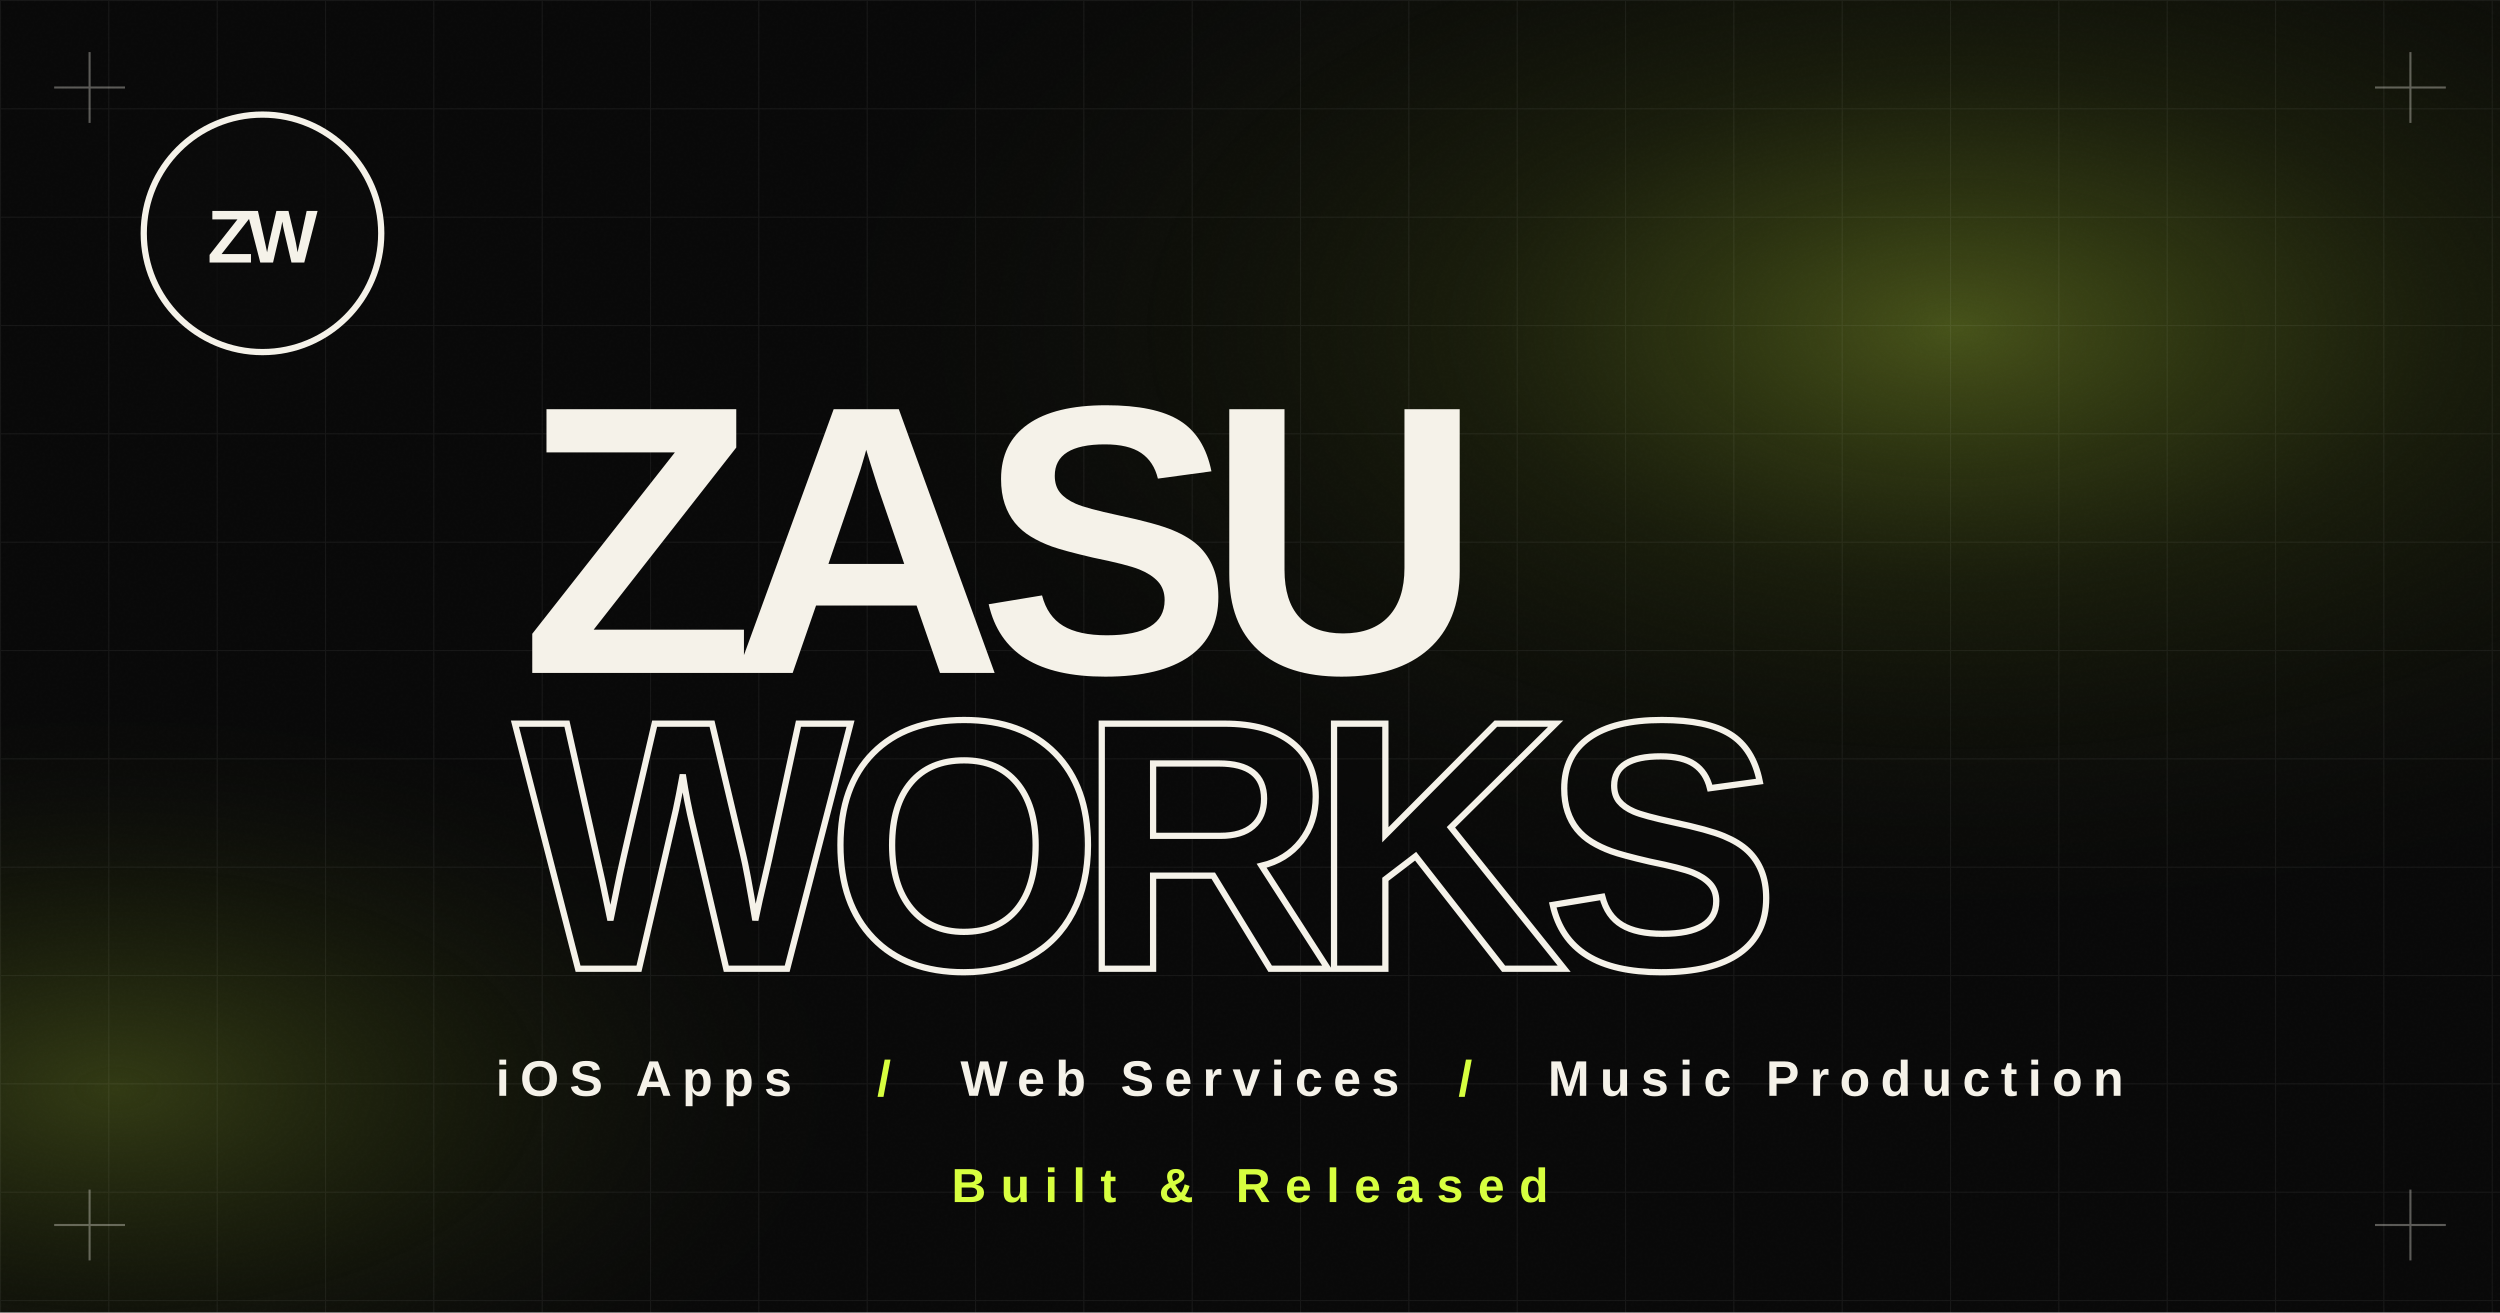
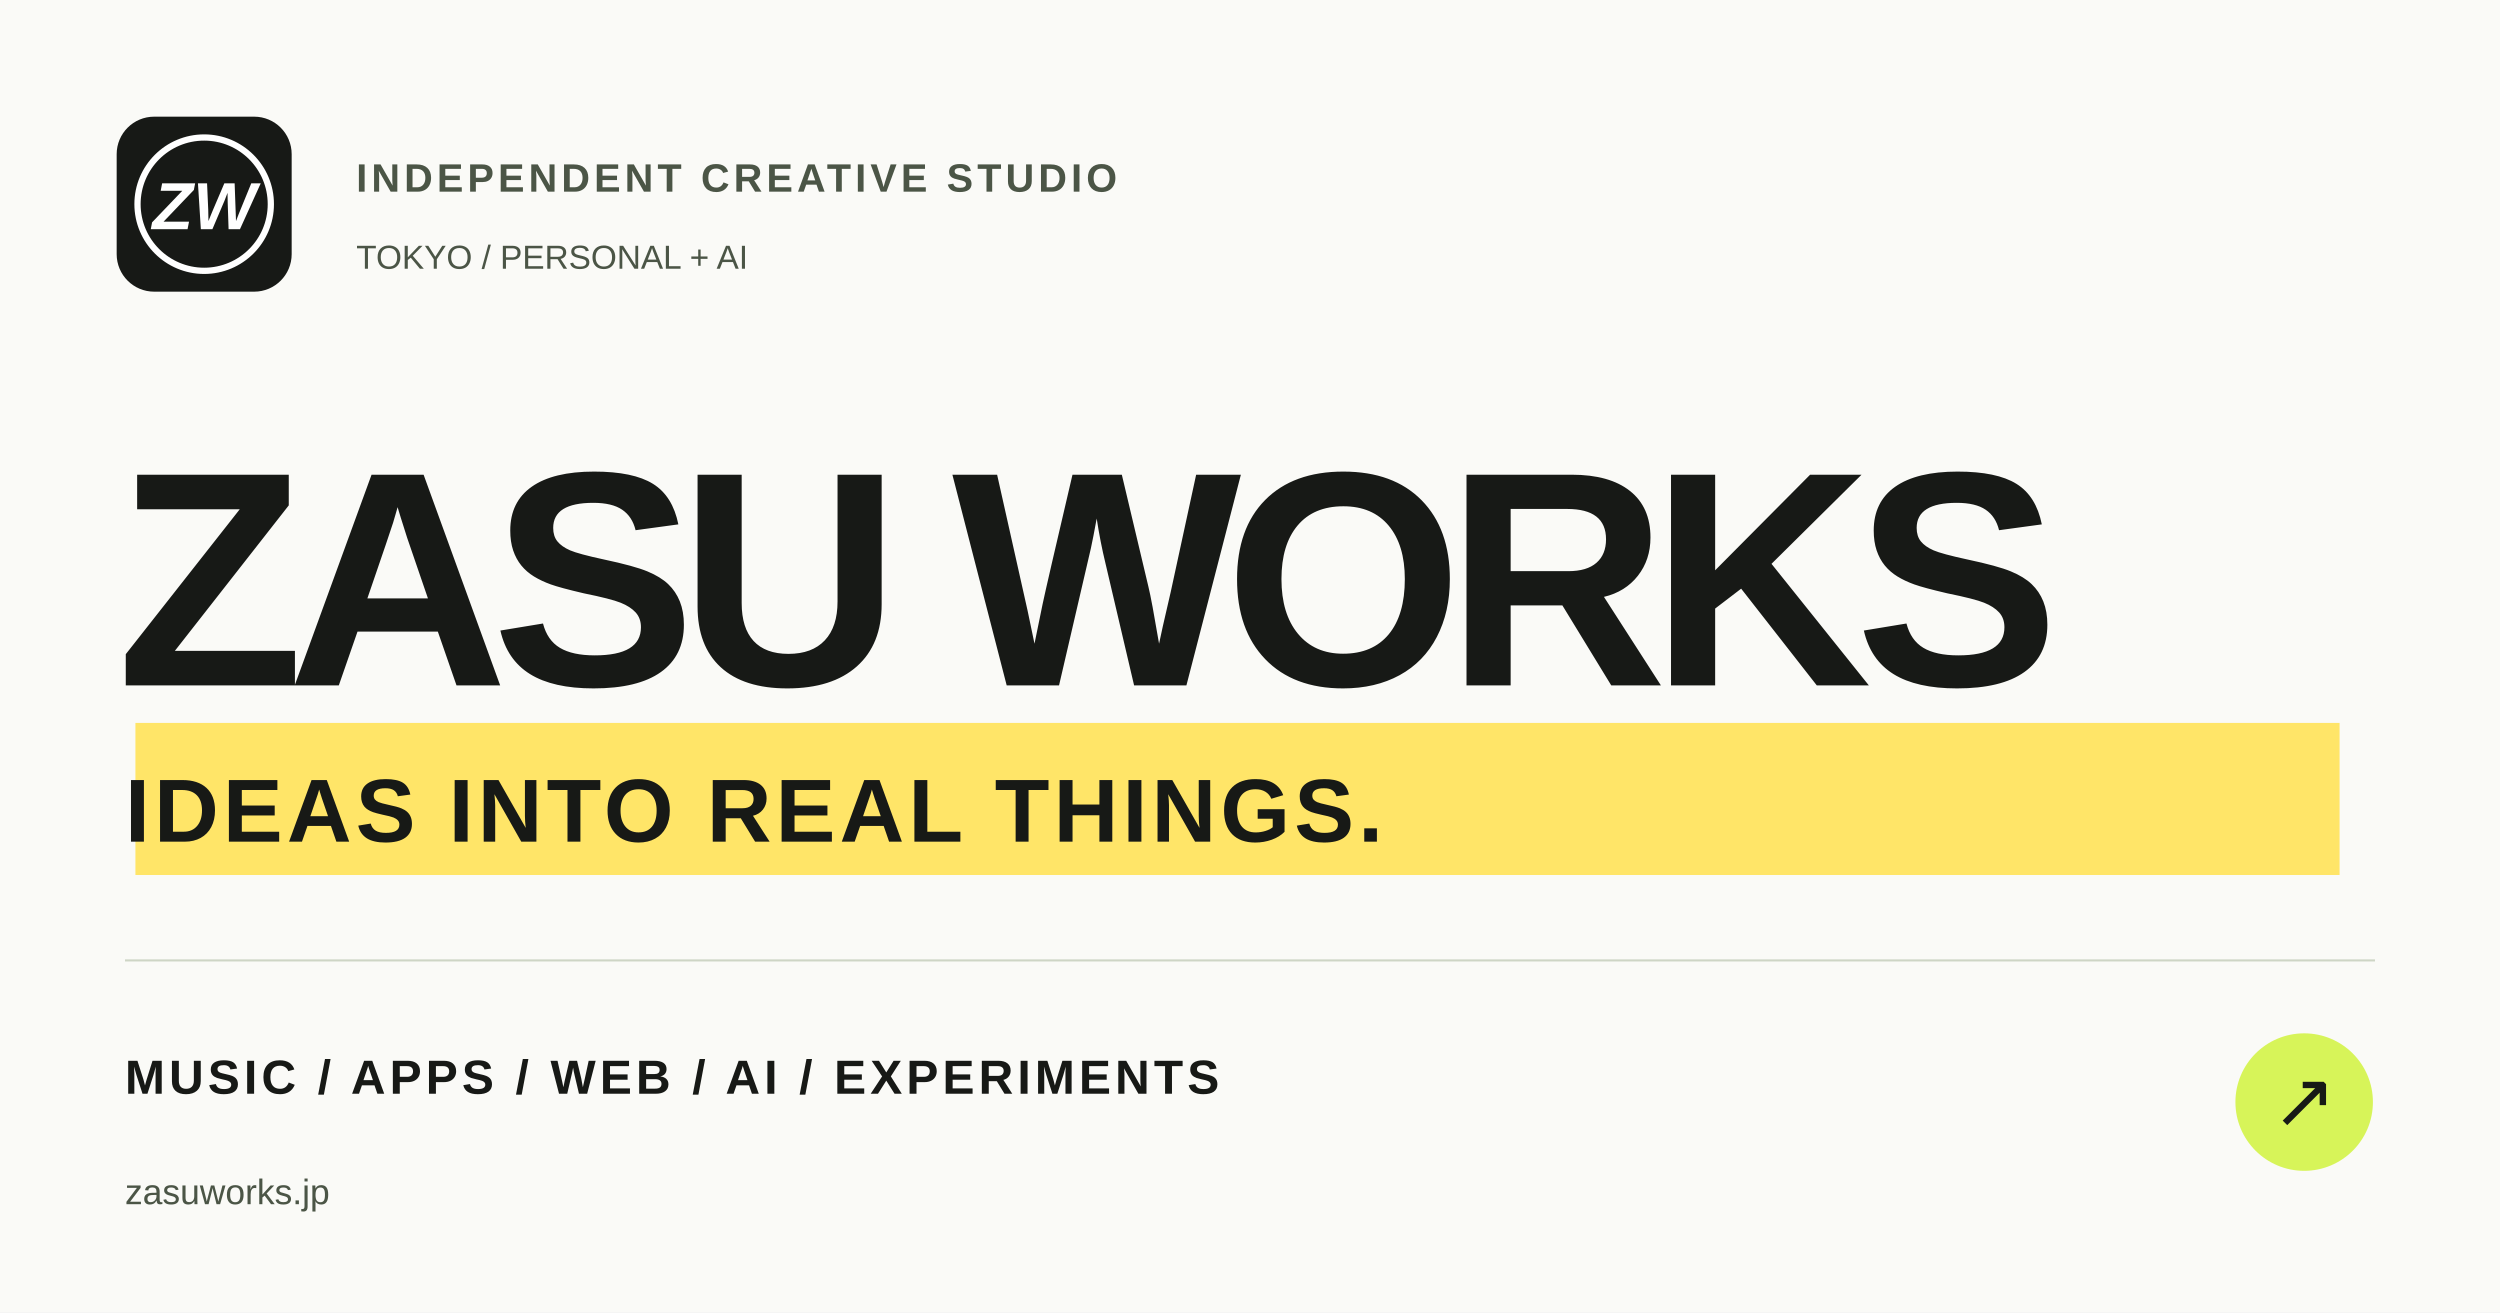
<svg xmlns="http://www.w3.org/2000/svg" width="1200" height="630" viewBox="0 0 1200 630">
-   <defs>
-     <pattern id="grid" width="52" height="52" patternUnits="userSpaceOnUse">
-       <path d="M52 0H0V52" fill="none" stroke="#ffffff" stroke-opacity=".055" stroke-width="1" />
-     </pattern>
-     <radialGradient id="glowR" cx="78%" cy="25%" r="48%">
-       <stop offset="0" stop-color="#d7ff3f" stop-opacity=".30" />
-       <stop offset=".40" stop-color="#9ebd22" stop-opacity=".11" />
-       <stop offset="1" stop-color="#000" stop-opacity="0" />
-     </radialGradient>
-     <radialGradient id="glowL" cx="5%" cy="83%" r="31%">
-       <stop offset="0" stop-color="#d7ff3f" stop-opacity=".20" />
-       <stop offset=".55" stop-color="#95b51f" stop-opacity=".06" />
-       <stop offset="1" stop-color="#000" stop-opacity="0" />
-     </radialGradient>
-     <filter id="softNoise" x="-10%" y="-10%" width="120%" height="120%">
-       <feTurbulence type="fractalNoise" baseFrequency=".75" numOctaves="4" seed="11" result="noise" />
-       <feColorMatrix in="noise" type="saturate" values="0" result="mono" />
-       <feComponentTransfer in="mono" result="fade">
-         <feFuncA type="table" tableValues="0 .045" />
-       </feComponentTransfer>
-     </filter>
-   </defs>
-   <rect width="1200" height="630" fill="#080808" />
-   <rect width="1200" height="630" fill="url(#glowR)" />
-   <rect width="1200" height="630" fill="url(#glowL)" />
-   <rect width="1200" height="630" fill="url(#grid)" />
-   <rect width="1200" height="630" filter="url(#softNoise)" opacity=".34" />
-   <g stroke="#f4f1e8" stroke-opacity=".35" stroke-width="1">
-     <path d="M26 42h34M43 25v34M1140 42h34M1157 25v34M26 588h34M43 571v34M1140 588h34M1157 571v34" />
-   </g>
-   <circle cx="126" cy="112" r="57" fill="#0b0b0b" fill-opacity=".74" stroke="#f5f2e9" stroke-width="3" />
-   <text x="126" y="126" text-anchor="middle" font-family="Arial,DejaVu Sans,sans-serif" font-size="36" font-weight="900" fill="#f5f2e9" letter-spacing="-3">ZW</text>
-   <text x="250" y="323" font-family="Arial,DejaVu Sans,sans-serif" font-size="184" font-weight="900" fill="#f5f2e9" letter-spacing="-13">ZASU</text>
-   <text x="247" y="465" font-family="Arial,DejaVu Sans,sans-serif" font-size="171" font-weight="900" fill="#080808" fill-opacity=".05" stroke="#f5f2e9" stroke-width="3" letter-spacing="-12">WORKS</text>
-   <g font-family="Arial,DejaVu Sans,sans-serif" font-size="24" font-weight="600" letter-spacing="5">
-     <text x="238" y="526" fill="#f5f2e9">iOS Apps</text>
-     <text x="421" y="526" fill="#d7ff3f" font-weight="900">/</text>
-     <text x="461" y="526" fill="#f5f2e9">Web Services</text>
-     <text x="700" y="526" fill="#d7ff3f" font-weight="900">/</text>
-     <text x="743" y="526" fill="#f5f2e9">Music Production</text>
-   </g>
-   <text x="600" y="577" text-anchor="middle" font-family="Arial,DejaVu Sans,sans-serif" font-size="23" font-weight="800" letter-spacing="7" fill="#d7ff3f">Built &amp; Released</text>
+   <rect width="1200" height="630" fill="#fafaf7" />
+   <rect x="56" y="56" width="84" height="84" rx="18" fill="#171916" />
+   <circle cx="98" cy="98" r="32" fill="none" stroke="#fff" stroke-width="3" />
+   <text x="98" y="110" text-anchor="middle" font-family="Arial,sans-serif" font-weight="900" font-style="italic" font-size="32" fill="white">ZW</text>
+   <text x="171" y="92" font-family="Arial,sans-serif" font-size="19" font-weight="700" fill="#4b5546" letter-spacing="2">INDEPENDENT CREATIVE STUDIO</text>
+   <text x="171" y="129" font-family="Arial,sans-serif" font-size="16" fill="#4b5546">TOKYO / PERSONAL + AI</text>
+   <rect x="65" y="347" width="1058" height="73" fill="#ffe568" />
+   <text x="56" y="329" font-family="Arial,sans-serif" font-size="147" letter-spacing="-8" font-weight="900" fill="#171916">ZASU WORKS</text>
+   <text x="60" y="404" font-family="Arial,sans-serif" font-size="43" font-weight="700" fill="#171916" letter-spacing="2">IDEAS INTO REAL THINGS.</text>
+   <path d="M60 461H1140" stroke="#ced5c5" />
+   <text x="60" y="525" font-family="Arial,sans-serif" font-size="23" font-weight="700" letter-spacing="2" fill="#171916">MUSIC / APPS / WEB / AI / EXPERIMENTS</text>
+   <circle cx="1106" cy="529" r="33" fill="#d7f459" />
+   <text x="1106" y="541" text-anchor="middle" font-family="Arial,sans-serif" font-size="37" fill="#171916">↗</text>
+   <text x="60" y="578" font-family="Arial,sans-serif" font-size="17" fill="#4b5546">zasuworks.jp</text>
</svg>
